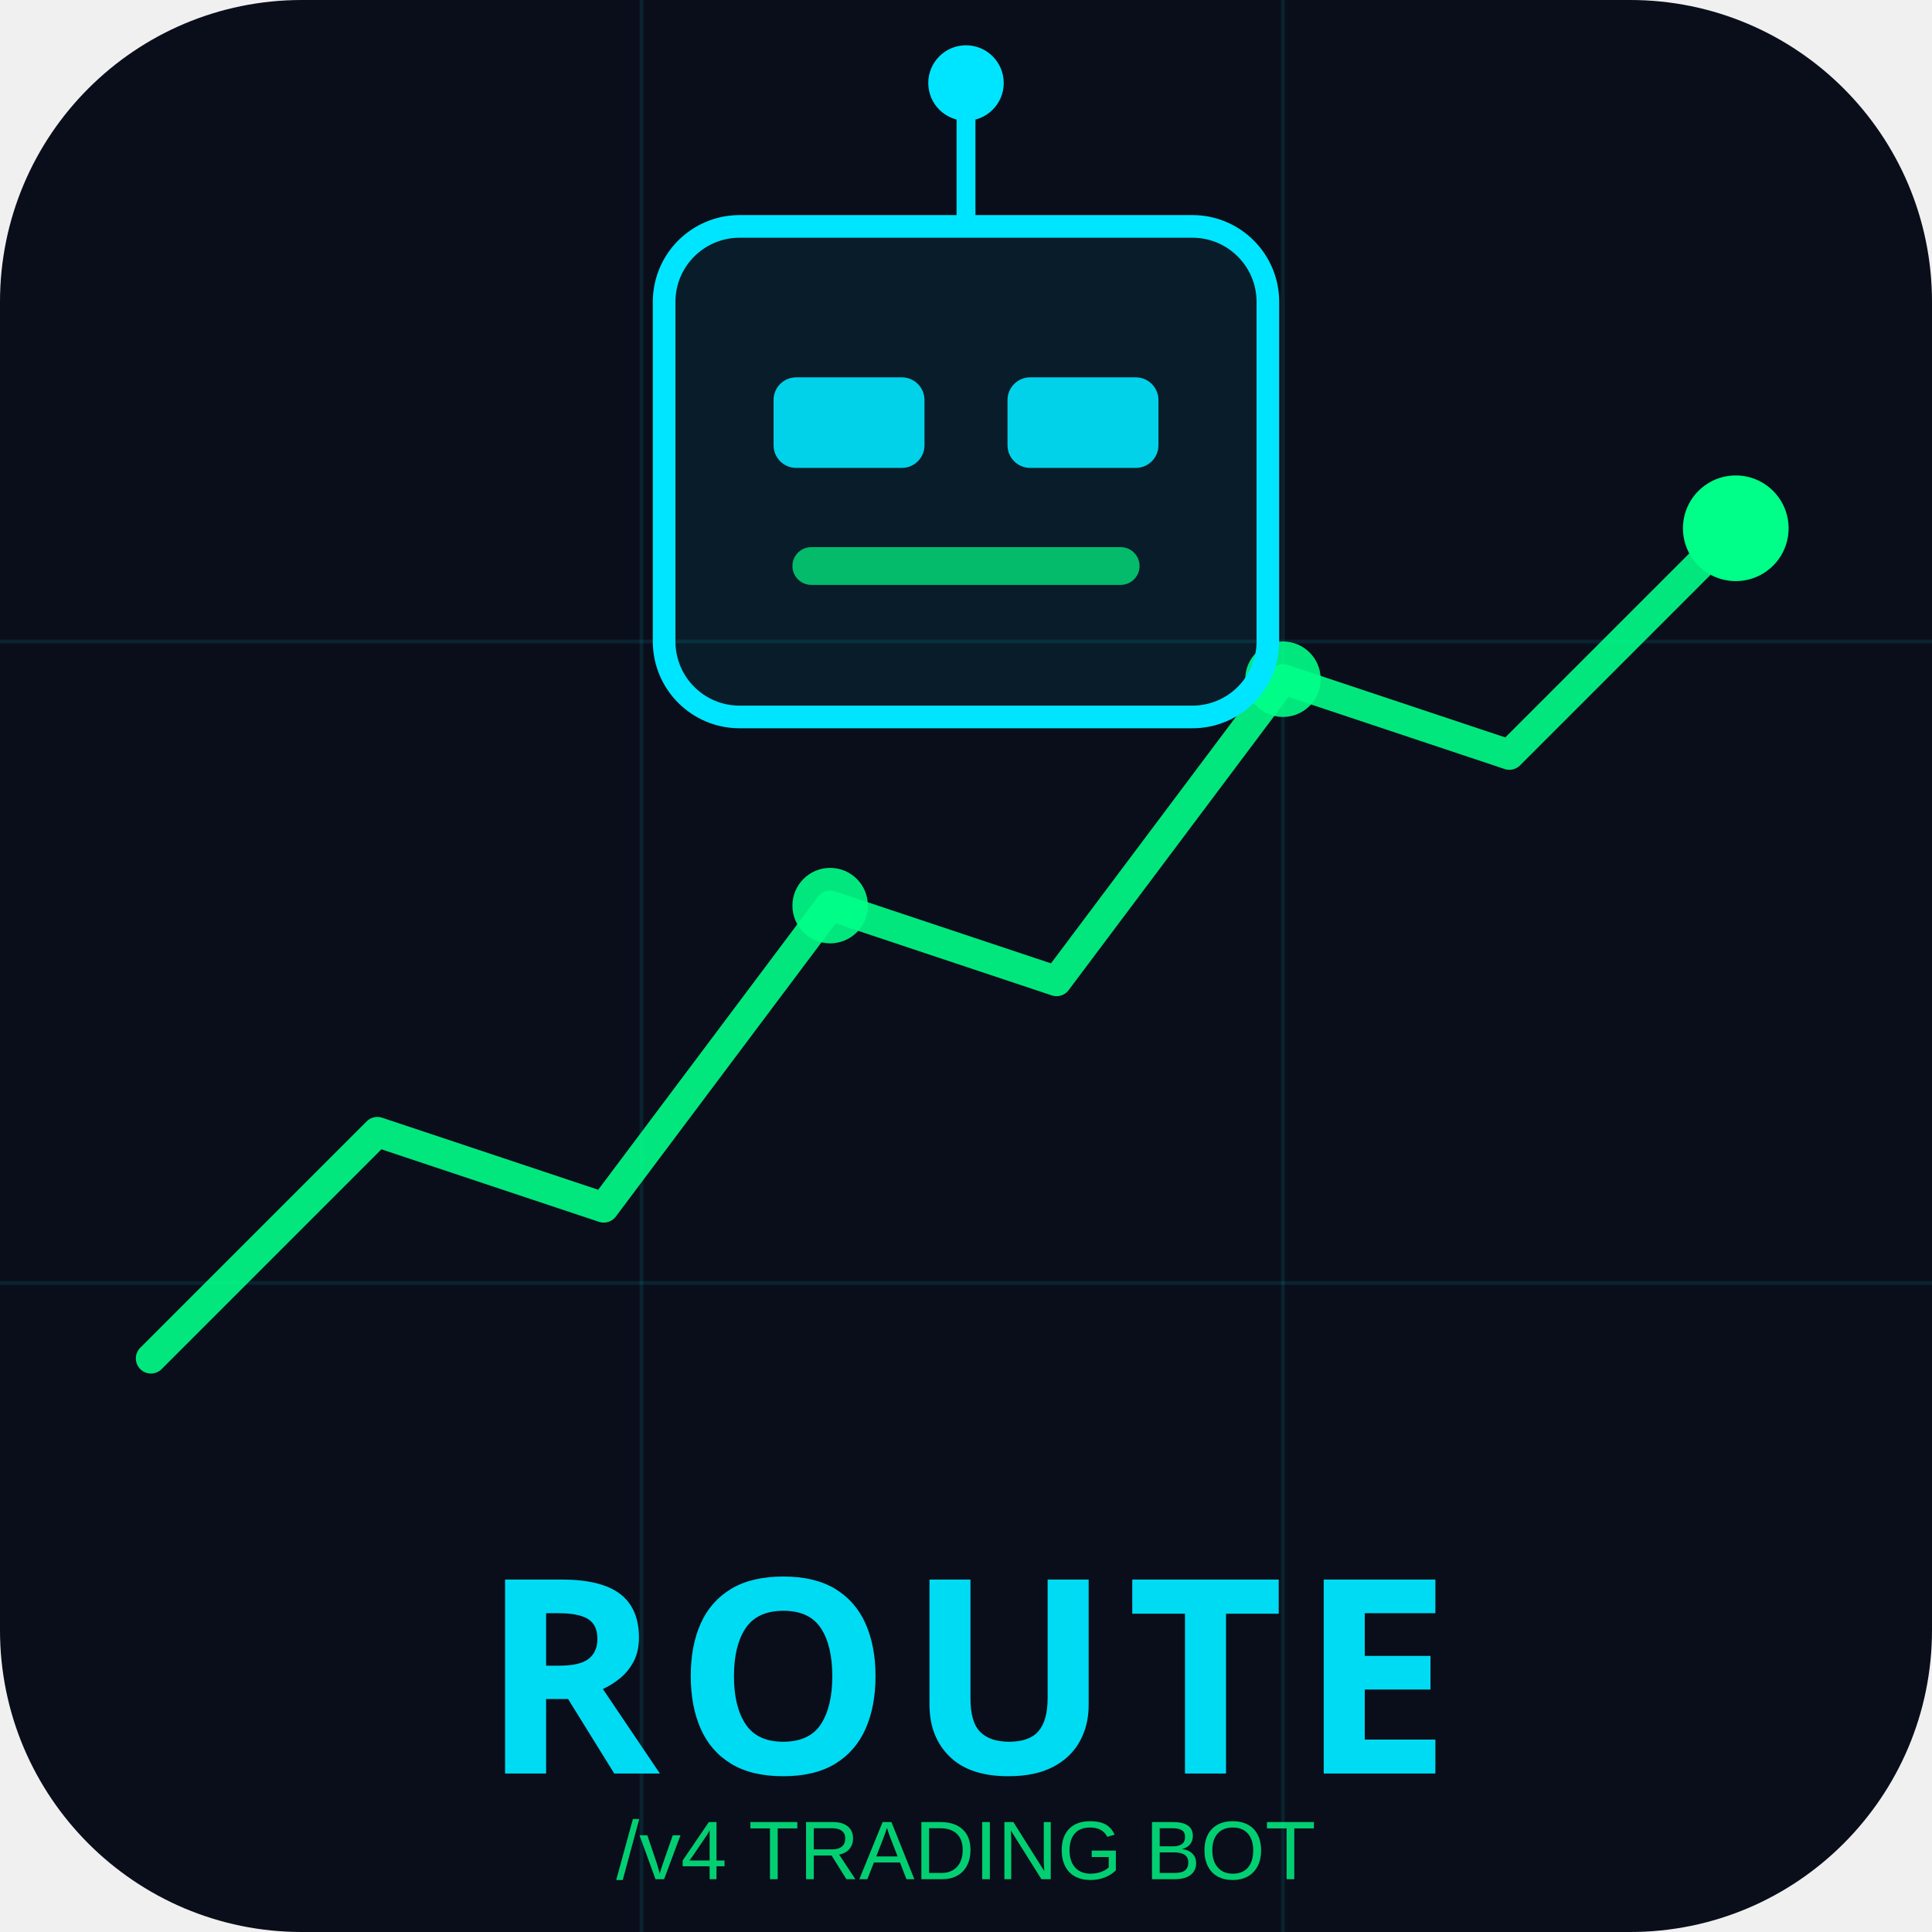
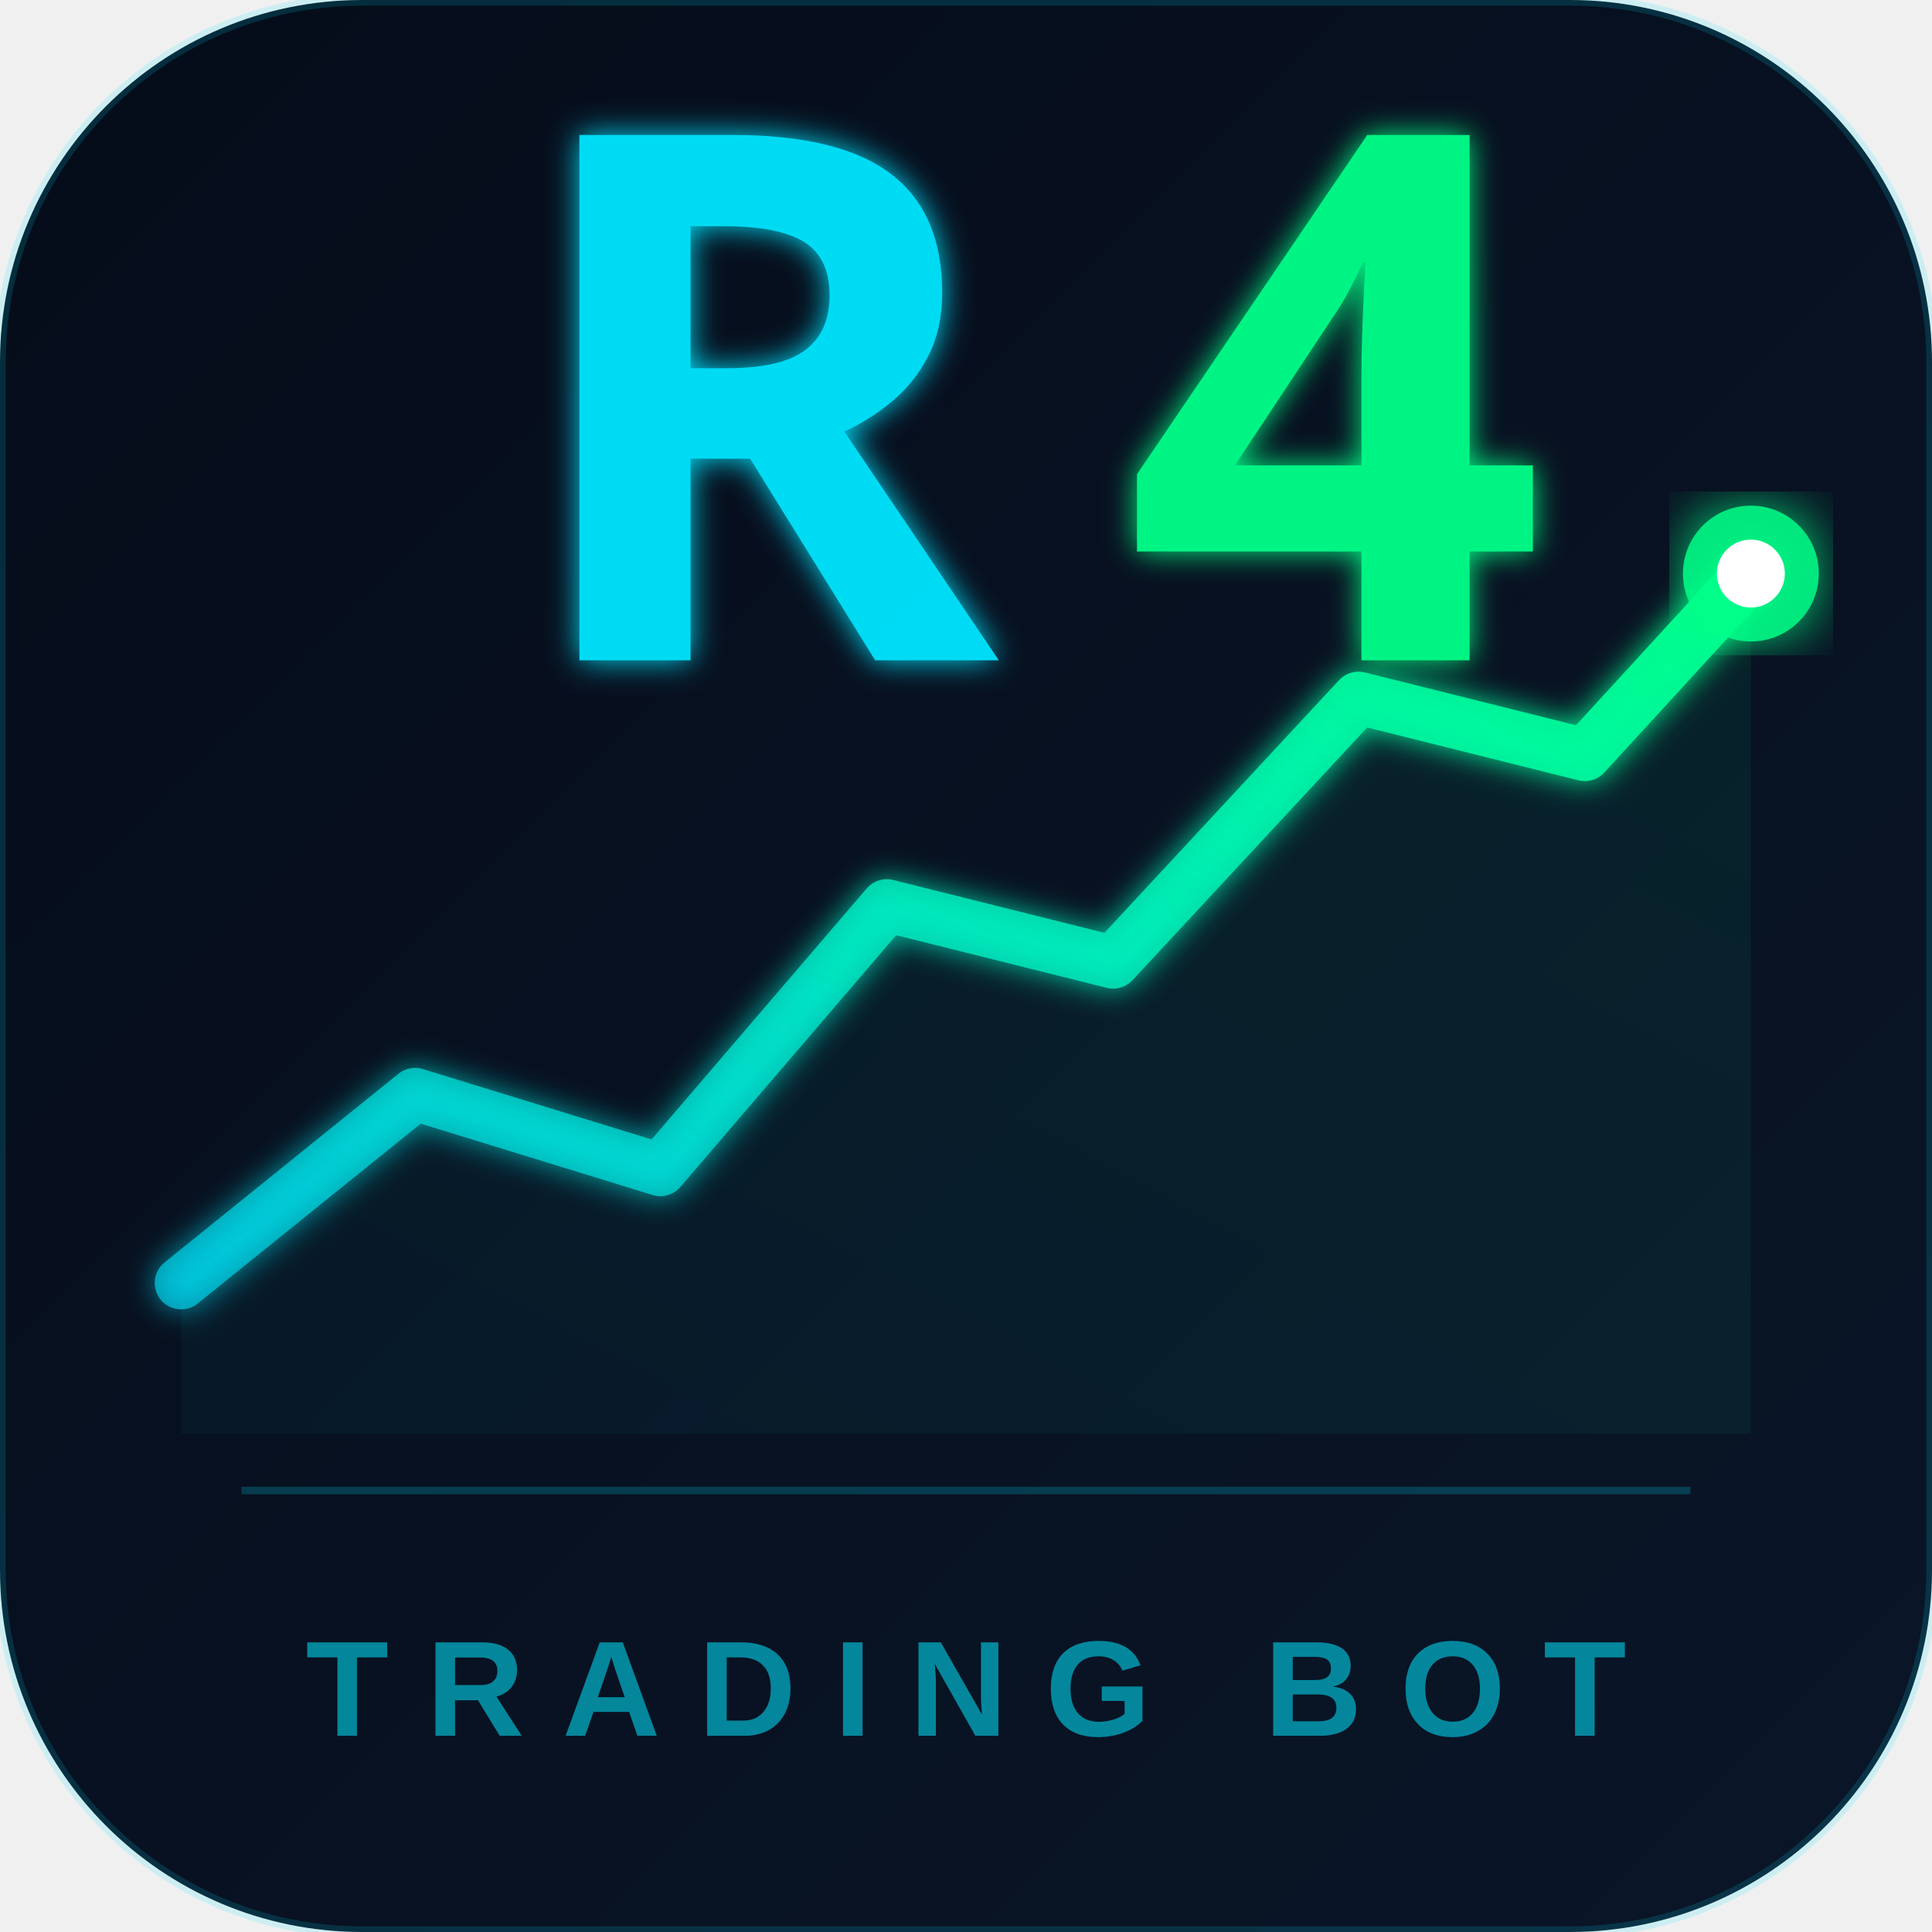
<svg xmlns="http://www.w3.org/2000/svg" viewBox="0 0 512 512">
-   <rect width="512" height="512" rx="80" fill="#0a0e1a" />
-   <line x1="0" y1="170" x2="512" y2="170" stroke="#00e5ff" stroke-width="1" opacity="0.1" />
-   <line x1="0" y1="340" x2="512" y2="340" stroke="#00e5ff" stroke-width="1" opacity="0.1" />
-   <line x1="170" y1="0" x2="170" y2="512" stroke="#00e5ff" stroke-width="1" opacity="0.1" />
-   <line x1="340" y1="0" x2="340" y2="512" stroke="#00e5ff" stroke-width="1" opacity="0.1" />
-   <polyline points="40,360 100,300 160,320 220,240 280,260 340,180 400,200 460,140" fill="none" stroke="#00ff88" stroke-width="8" stroke-linecap="round" stroke-linejoin="round" opacity="0.9" />
-   <circle cx="220" cy="240" r="10" fill="#00ff88" opacity="0.9" />
-   <circle cx="340" cy="180" r="10" fill="#00ff88" opacity="0.9" />
-   <circle cx="460" cy="140" r="14" fill="#00ff88" />
-   <rect x="176" y="60" width="160" height="130" rx="20" fill="none" stroke="#00e5ff" stroke-width="6" />
-   <rect x="176" y="60" width="160" height="130" rx="20" fill="#00e5ff" opacity="0.07" />
-   <rect x="205" y="100" width="40" height="24" rx="6" fill="#00e5ff" opacity="0.9" />
-   <rect x="267" y="100" width="40" height="24" rx="6" fill="#00e5ff" opacity="0.9" />
-   <rect x="210" y="145" width="92" height="10" rx="5" fill="#00ff88" opacity="0.7" />
-   <line x1="256" y1="60" x2="256" y2="30" stroke="#00e5ff" stroke-width="5" stroke-linecap="round" />
-   <circle cx="256" cy="22" r="10" fill="#00e5ff" />
-   <text x="256" y="470" text-anchor="middle" font-family="Arial Black,sans-serif" font-size="72" font-weight="900" letter-spacing="4" fill="#00e5ff" opacity="0.95">ROUTE</text>
-   <text x="256" y="498" text-anchor="middle" font-family="Arial,sans-serif" font-size="22" fill="#00ff88" opacity="0.8">/v4 TRADING BOT</text>
+   <defs>
+     <linearGradient id="bg" x1="0" y1="0" x2="1" y2="1">
+       <stop offset="0%" stop-color="#050c1a" />
+       <stop offset="100%" stop-color="#0a1628" />
+     </linearGradient>
+     <linearGradient id="lineGrad" x1="0" y1="1" x2="1" y2="0">
+       <stop offset="0%" stop-color="#00e5ff" stop-opacity="0.6" />
+       <stop offset="100%" stop-color="#00ff88" />
+     </linearGradient>
+     <filter id="glow">
+       <feGaussianBlur stdDeviation="4" result="blur" />
+       <feMerge>
+         <feMergeNode in="blur" />
+         <feMergeNode in="SourceGraphic" />
+       </feMerge>
+     </filter>
+     <filter id="glow2">
+       <feGaussianBlur stdDeviation="8" result="blur" />
+       <feMerge>
+         <feMergeNode in="blur" />
+         <feMergeNode in="SourceGraphic" />
+       </feMerge>
+     </filter>
+   </defs>
+   <rect width="512" height="512" rx="96" fill="url(#bg)" />
+   <rect width="512" height="512" rx="96" fill="none" stroke="#00e5ff" stroke-width="3" opacity="0.15" />
+   <polyline points="48,340 110,290 175,310 235,240 295,255 360,185 420,200 464,152" fill="none" stroke="url(#lineGrad)" stroke-width="14" stroke-linecap="round" stroke-linejoin="round" filter="url(#glow)" />
+   <polygon points="48,340 110,290 175,310 235,240 295,255 360,185 420,200 464,152 464,380 48,380" fill="url(#lineGrad)" opacity="0.07" />
+   <circle cx="464" cy="152" r="18" fill="#00ff88" filter="url(#glow2)" opacity="0.9" />
+   <circle cx="464" cy="152" r="9" fill="#ffffff" />
+   <text x="136" y="175" font-family="'Arial Black','Impact',sans-serif" font-size="195" font-weight="900" fill="#00e5ff" filter="url(#glow)" opacity="0.95" letter-spacing="-6">R</text>
+   <text x="298" y="175" font-family="'Arial Black','Impact',sans-serif" font-size="195" font-weight="900" fill="#00ff88" filter="url(#glow)" opacity="0.95">4</text>
+   <line x1="64" y1="395" x2="448" y2="395" stroke="#00e5ff" stroke-width="2" opacity="0.2" />
+   <text x="256" y="460" text-anchor="middle" font-family="'Arial','Helvetica',sans-serif" font-size="36" font-weight="700" fill="#00e5ff" opacity="0.55" letter-spacing="10">TRADING BOT</text>
</svg>
